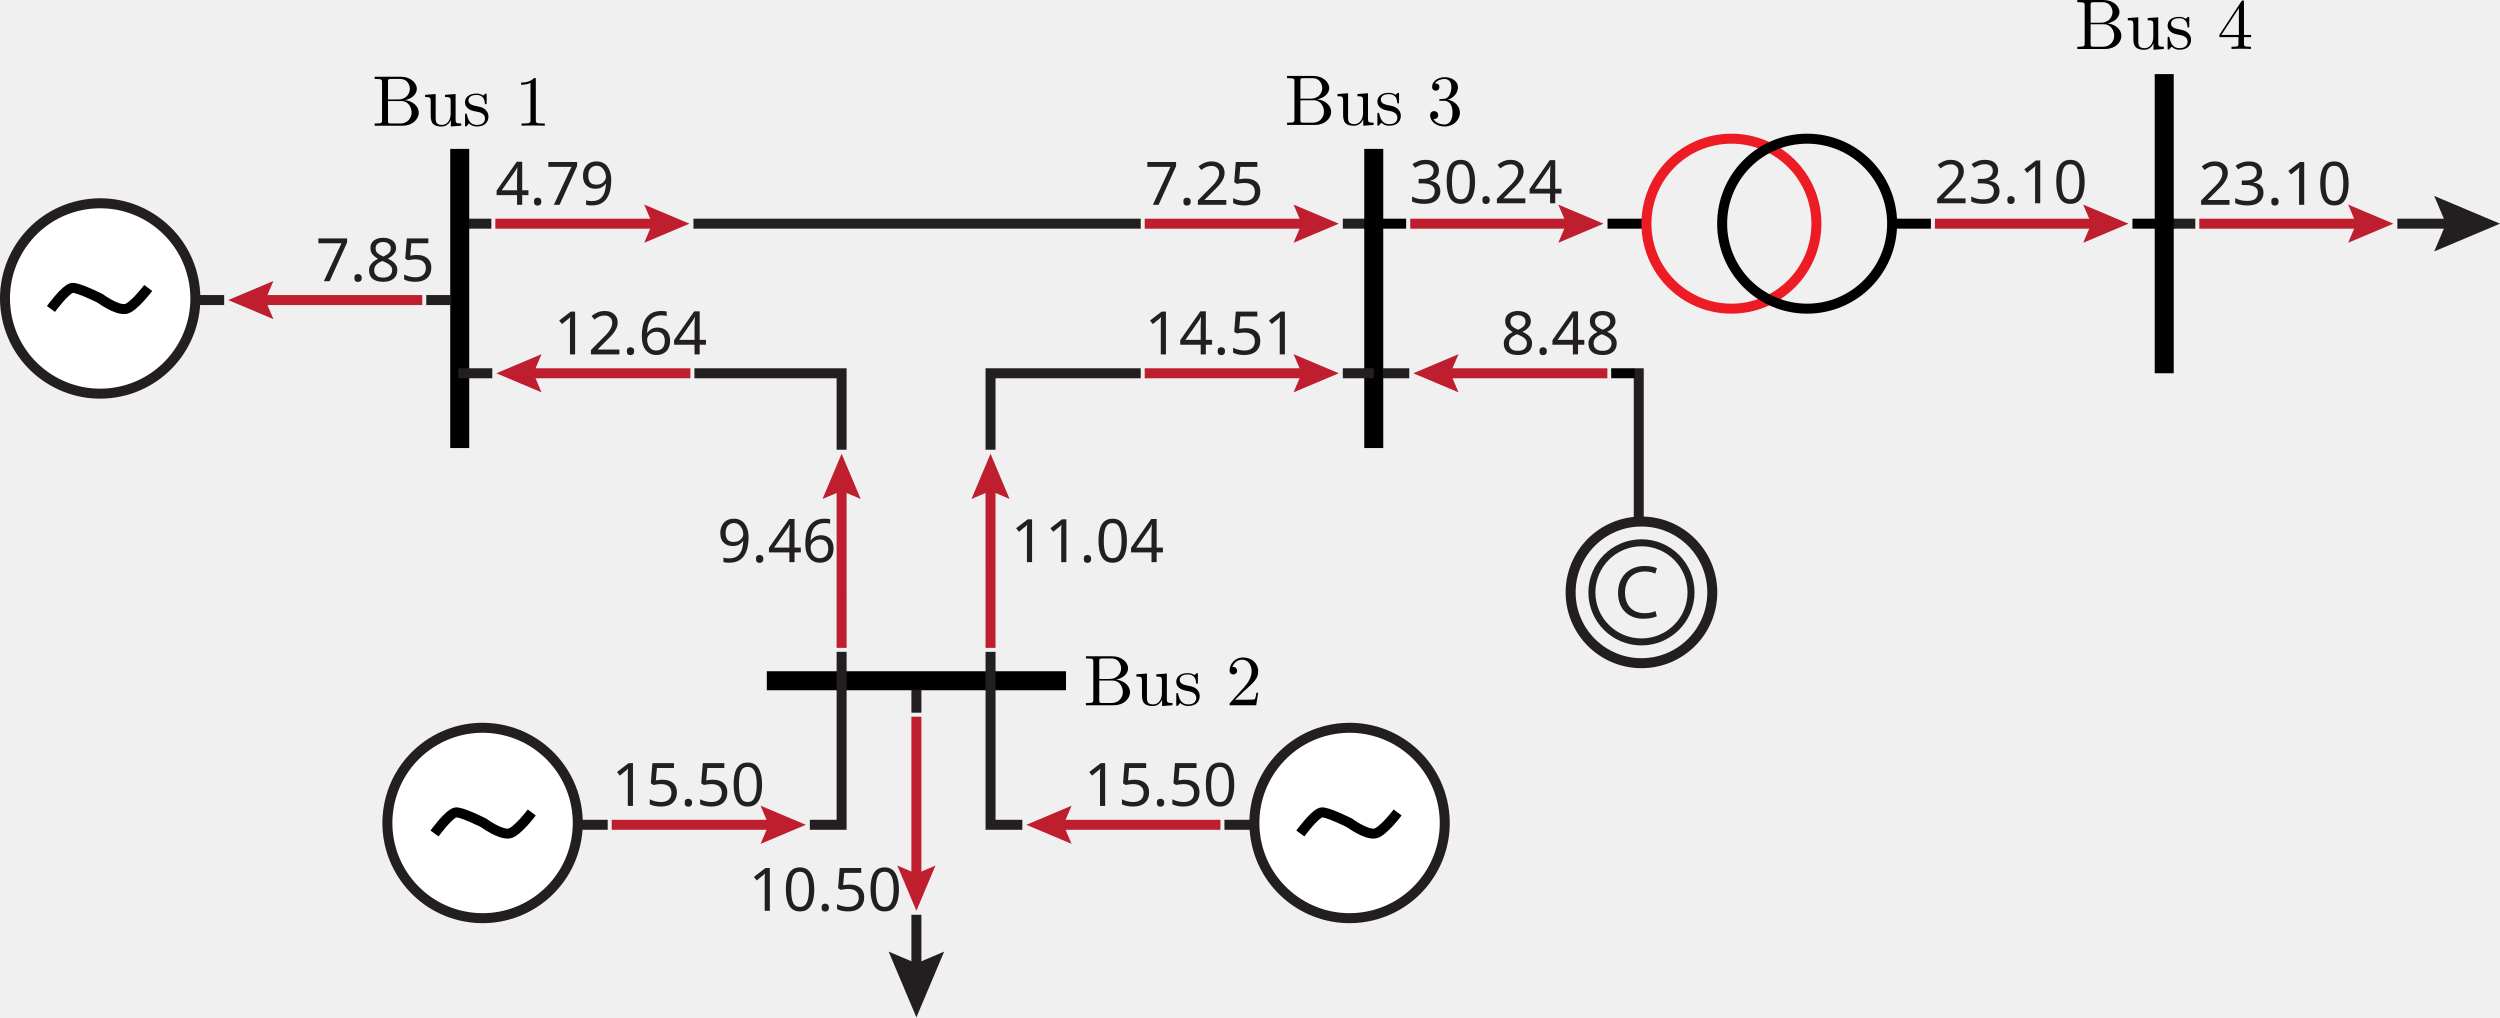
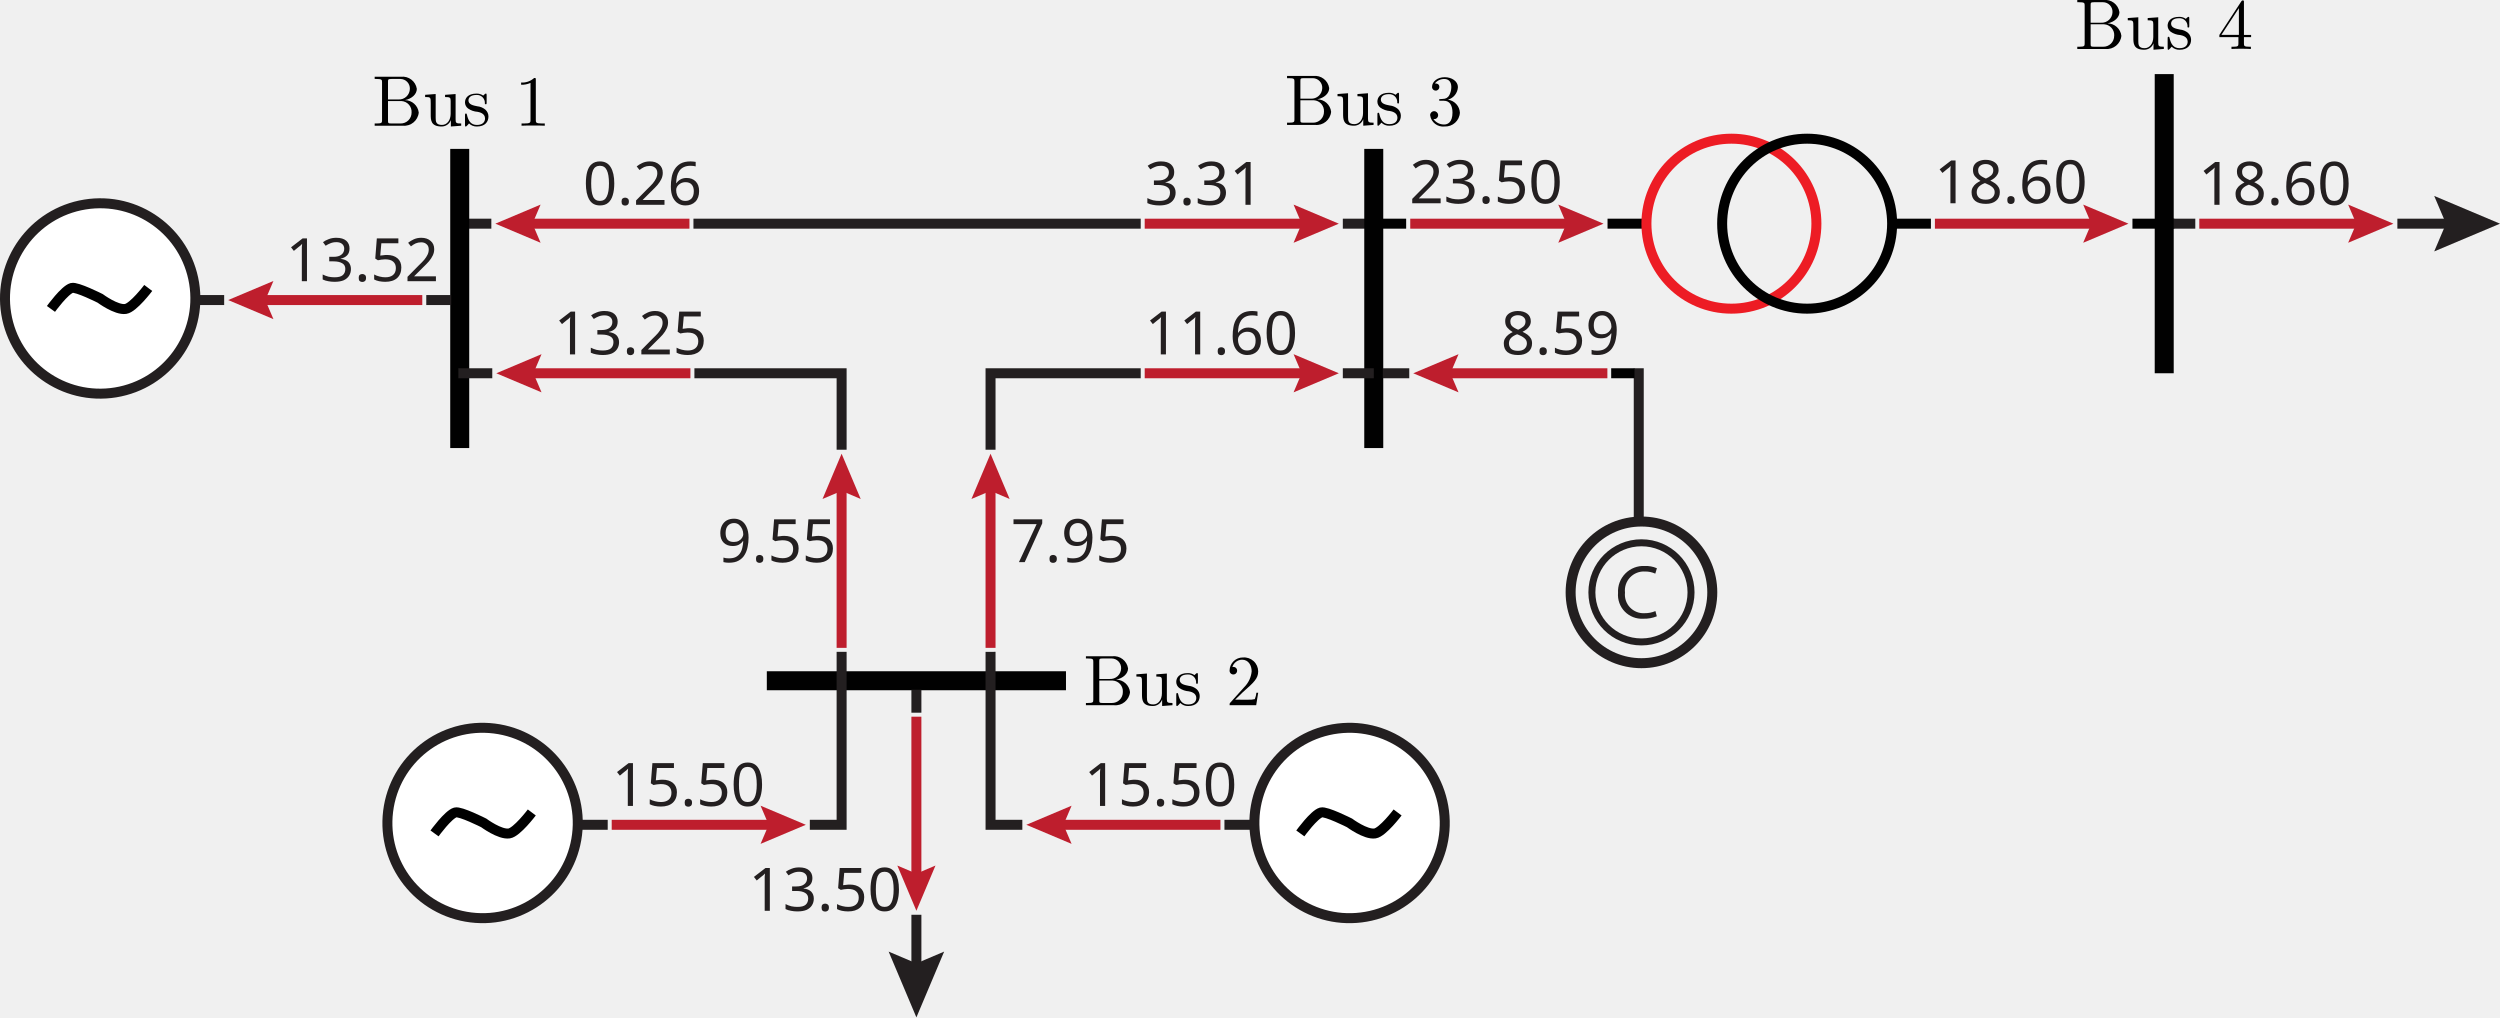
<svg xmlns="http://www.w3.org/2000/svg" id="Layer_1" data-name="Layer 1" viewBox="0 0 250.148 101.799">
  <defs>
-     <style>
-       .cls-1, .cls-2, .cls-3, .cls-4, .cls-5, .cls-6, .cls-7, .cls-8 {
-         stroke-miterlimit: 10;
-       }
- 
-       .cls-1, .cls-2, .cls-5, .cls-6, .cls-7, .cls-8 {
-         fill: none;
-       }
- 
-       .cls-1, .cls-3, .cls-7 {
-         stroke: #231f20;
-       }
- 
-       .cls-2 {
-         stroke: #000;
-       }
- 
-       .cls-3 {
-         fill: #fff;
-       }
- 
-       .cls-4 {
-         stroke: #be1e2d;
-       }
- 
-       .cls-4, .cls-9 {
-         fill: #be1e2d;
-       }
- 
-       .cls-5, .cls-8 {
-         stroke: #010101;
-       }
- 
-       .cls-6 {
-         stroke: #ed1c24;
-       }
- 
-       .cls-7 {
-         stroke-width: .7px;
-       }
- 
-       .cls-10 {
-         font-family: CMR10, 'CM R 10';
-         font-size: 6px;
-       }
- 
-       .cls-10, .cls-11 {
-         fill: #231f20;
-       }
- 
-       .cls-8 {
-         stroke-width: 1.9px;
-       }
-     </style>
+     <style>.cls-1,.cls-10,.cls-11,.cls-3,.cls-4,.cls-5{fill:none;}.cls-1,.cls-3{stroke:#010101;}.cls-1,.cls-10,.cls-11,.cls-2,.cls-3,.cls-4,.cls-5,.cls-8{stroke-miterlimit:10;}.cls-2{fill:#fff;}.cls-2,.cls-4,.cls-5{stroke:#231f20;}.cls-3{stroke-width:1.9px;}.cls-5{stroke-width:0.7px;}.cls-6,.cls-7{fill:#231f20;}.cls-7{font-size:6px;font-family:CMR10, "CM R 10";}.cls-8,.cls-9{fill:#be1e2d;}.cls-8{stroke:#be1e2d;}.cls-10{stroke:#000;}.cls-11{stroke:#ed1c24;}</style>
  </defs>
-   <line class="cls-5" x1="160.849" y1="22.381" x2="164.559" y2="22.381" />
-   <line class="cls-3" x1="134.362" y1="22.381" x2="137.461" y2="22.381" />
-   <line class="cls-3" x1="69.386" y1="22.381" x2="114.139" y2="22.381" />
-   <line class="cls-3" x1="46.517" y1="22.381" x2="49.163" y2="22.381" />
-   <line class="cls-8" x1="46" y1="14.898" x2="46" y2="44.832" />
-   <line class="cls-1" x1="49.257" y1="37.349" x2="45.863" y2="37.348" />
-   <polyline class="cls-1" points="84.211 44.999 84.211 37.349 69.482 37.349" />
-   <line class="cls-8" x1="76.727" y1="68.115" x2="106.661" y2="68.115" />
-   <line class="cls-8" x1="137.457" y1="14.898" x2="137.457" y2="44.832" />
-   <line class="cls-5" x1="138.365" y1="22.381" x2="140.699" y2="22.381" />
-   <line class="cls-5" x1="213.371" y1="22.381" x2="217.565" y2="22.381" />
-   <g>
-     <path d="m41.9,11.266c0,.674-.645,1.313-1.599,1.313h-2.812v-.222h.172c.553,0,.567-.079.567-.337v-3.781c0-.258-.014-.337-.567-.337h-.172v-.222h2.625c.933,0,1.593.588,1.593,1.212,0,.531-.495.99-1.191,1.126.796.086,1.384.624,1.384,1.248Zm-2.037-1.313c.796,0,1.148-.603,1.148-1.062,0-.38-.251-.99-.947-.99h-.89c-.337,0-.351.05-.351.287v1.765h1.04Zm1.32,1.306c0-.481-.301-1.148-1.011-1.148h-1.349v1.959c0,.237.014.287.351.287h.897c.739,0,1.112-.589,1.112-1.098Z" />
-     <path d="m44.188,12.658c-1.09,0-1.09-.653-1.09-1.212v-1.076c0-.638,0-.66-.56-.66v-.222l1.055-.08v2.382c0,.373.028.71.631.71.524,0,.868-.488.868-1.112v-1.278c0-.352-.058-.401-.56-.401v-.222l1.055-.08v2.547c0,.352.057.401.559.401v.222l-1.033.079v-.645c-.208.445-.524.645-.925.645Z" />
-     <path d="m46.835,10.857c-.194-.157-.309-.359-.309-.61,0-.401.273-.882,1.148-.882.108,0,.402,0,.675.201.028-.022.1-.087.122-.115.093-.086.108-.086.144-.086.079,0,.079.051.079.172v.725c0,.136,0,.172-.093.172-.014,0-.079,0-.086-.065-.014-.223-.05-.868-.839-.868-.617,0-.803.294-.803.546,0,.415.481.509.882.588.301.058.581.115.818.345.086.086.301.301.301.681,0,.517-.33.997-1.155.997-.151,0-.474-.007-.789-.308-.129.136-.129.15-.143.165-.136.137-.143.144-.179.144-.079,0-.079-.05-.079-.172v-.947c0-.129,0-.179.093-.179.072,0,.079.029.1.122.136.61.395,1.019.997,1.019.56,0,.811-.287.811-.652,0-.517-.588-.631-.746-.66-.516-.101-.717-.144-.947-.331Z" />
-     <path d="m53.613,12.012c0,.266.022.344.667.344h.23v.222c-.251-.021-.875-.021-1.162-.021s-.911,0-1.162.021v-.222h.229c.645,0,.667-.086.667-.344v-3.716c-.373.186-.796.186-.94.186v-.222c.23,0,.861,0,1.306-.459.165,0,.165.014.165.186v4.025Z" />
-   </g>
-   <line class="cls-1" x1="134.362" y1="37.348" x2="137.461" y2="37.348" />
-   <polyline class="cls-1" points="99.113 44.999 99.113 37.349 114.139 37.348" />
-   <line class="cls-1" x1="163.972" y1="36.848" x2="163.972" y2="51.85" />
-   <path class="cls-1" d="m171.33,59.271c0-3.915-3.174-7.087-7.087-7.087s-7.087,3.172-7.087,7.087,3.172,7.087,7.087,7.087,7.087-3.174,7.087-7.087Z" />
-   <path class="cls-7" d="m169.203,59.271c0-2.74-2.221-4.96-4.96-4.96s-4.96,2.22-4.96,4.96,2.221,4.96,4.96,4.96,4.96-2.222,4.96-4.96Z" />
-   <path class="cls-11" d="m165.781,61.667c-.243.121-.73.243-1.352.243-1.443,0-2.529-.912-2.529-2.59,0-1.603,1.087-2.689,2.674-2.689.638,0,1.041.137,1.215.228l-.16.539c-.25-.121-.607-.213-1.033-.213-1.2,0-1.997.767-1.997,2.112,0,1.253.721,2.058,1.967,2.058.403,0,.813-.083,1.079-.213l.137.524Z" />
-   <g>
-     <path d="m113.068,69.252c0,.674-.645,1.313-1.6,1.313h-2.812v-.223h.172c.553,0,.567-.079.567-.337v-3.781c0-.258-.014-.338-.567-.338h-.172v-.222h2.625c.933,0,1.593.589,1.593,1.212,0,.531-.495.99-1.191,1.127.796.086,1.384.624,1.384,1.249Zm-2.037-1.314c.796,0,1.148-.603,1.148-1.062,0-.38-.251-.99-.947-.99h-.889c-.337,0-.351.051-.351.287v1.765h1.04Zm1.32,1.306c0-.48-.301-1.148-1.011-1.148h-1.349v1.958c0,.237.014.287.351.287h.897c.739,0,1.112-.588,1.112-1.097Z" />
-     <path d="m115.356,70.644c-1.09,0-1.09-.653-1.09-1.212v-1.076c0-.639,0-.66-.56-.66v-.223l1.055-.079v2.381c0,.373.028.711.631.711.524,0,.868-.488.868-1.112v-1.277c0-.352-.058-.401-.56-.401v-.223l1.055-.079v2.547c0,.352.057.401.559.401v.223l-1.033.079v-.646c-.208.444-.524.646-.926.646Z" />
-     <path d="m118.003,68.843c-.194-.157-.309-.359-.309-.61,0-.402.273-.882,1.148-.882.108,0,.402,0,.675.2.028-.021.1-.086.122-.115.093-.086.107-.086.143-.086.079,0,.079.05.079.172v.724c0,.136,0,.172-.093.172-.014,0-.079,0-.086-.065-.014-.222-.05-.868-.84-.868-.617,0-.803.294-.803.545,0,.416.481.509.883.588.301.057.581.115.818.344.086.087.301.302.301.682,0,.516-.33.997-1.155.997-.151,0-.474-.007-.789-.309-.129.136-.129.151-.143.165-.136.136-.143.143-.179.143-.079,0-.079-.05-.079-.172v-.947c0-.129,0-.179.094-.179.072,0,.079.029.1.122.136.61.395,1.019.997,1.019.56,0,.811-.287.811-.653,0-.517-.588-.632-.746-.66-.516-.1-.717-.143-.947-.33Z" />
-     <path d="m124.875,70.012c.158,0,.631,0,.681-.058.072-.108.122-.423.158-.638h.179l-.201,1.249h-2.662c0-.172,0-.187.079-.266l1.377-1.535c.394-.445.753-1.012.753-1.585,0-.588-.308-1.169-.961-1.169-.416,0-.804.265-.968.731.021-.007.036-.007.093-.007.251,0,.38.187.38.373,0,.294-.251.38-.373.38-.021,0-.38,0-.38-.402,0-.638.531-1.299,1.342-1.299.875,0,1.521.575,1.521,1.392,0,.717-.43,1.105-1.549,2.095l-.76.739h1.291Z" />
-   </g>
-   <g>
-     <path d="m133.193,11.187c0,.675-.645,1.313-1.6,1.313h-2.812v-.223h.172c.553,0,.567-.079.567-.337v-3.781c0-.257-.014-.337-.567-.337h-.172v-.222h2.625c.933,0,1.593.588,1.593,1.212,0,.531-.495.99-1.191,1.126.796.086,1.384.624,1.384,1.248Zm-2.037-1.313c.796,0,1.148-.603,1.148-1.062,0-.38-.251-.99-.947-.99h-.889c-.337,0-.351.05-.351.287v1.765h1.04Zm1.32,1.306c0-.481-.301-1.148-1.011-1.148h-1.349v1.958c0,.237.014.287.351.287h.897c.739,0,1.112-.588,1.112-1.098Z" />
-     <path d="m135.481,12.579c-1.09,0-1.09-.653-1.09-1.212v-1.076c0-.639,0-.66-.56-.66v-.222l1.055-.079v2.381c0,.373.028.711.631.711.524,0,.868-.488.868-1.112v-1.277c0-.352-.058-.402-.56-.402v-.222l1.055-.079v2.547c0,.352.057.401.559.401v.223l-1.033.079v-.645c-.208.444-.524.645-.926.645Z" />
-     <path d="m138.128,10.778c-.194-.157-.309-.359-.309-.609,0-.402.273-.883,1.148-.883.108,0,.402,0,.675.201.028-.021.1-.086.122-.115.093-.086.108-.086.143-.086.079,0,.079.051.079.173v.724c0,.136,0,.172-.093.172-.014,0-.079,0-.086-.065-.014-.223-.05-.868-.84-.868-.617,0-.803.294-.803.546,0,.416.481.509.882.588.301.058.581.115.818.345.086.086.301.301.301.682,0,.516-.33.997-1.155.997-.151,0-.473-.007-.789-.309-.129.136-.129.151-.143.165-.136.136-.143.144-.179.144-.079,0-.079-.051-.079-.172v-.947c0-.129,0-.179.094-.179.072,0,.079.029.1.122.136.61.395,1.02.997,1.02.56,0,.811-.288.811-.653,0-.517-.589-.631-.746-.66-.516-.1-.717-.143-.947-.331Z" />
-     <path d="m146.076,11.274c0,.732-.653,1.384-1.528,1.384-.782,0-1.449-.474-1.449-1.126,0-.316.23-.416.402-.416.208,0,.402.144.402.402,0,.273-.223.43-.474.394.251.423.789.545,1.098.545.316,0,.811-.208.811-1.183,0-.703-.265-1.191-.854-1.191h-.315c-.122,0-.172,0-.172-.079,0-.072.05-.079.108-.086.05,0,.223-.014.28-.021.179-.007.423-.029.638-.373.187-.316.201-.732.201-.818,0-.646-.394-.803-.689-.803-.258,0-.732.093-.954.444.108,0,.445,0,.445.359,0,.208-.143.366-.366.366-.208,0-.366-.136-.366-.373,0-.546.545-.976,1.27-.976.689,0,1.32.402,1.32.99,0,.567-.416,1.069-1.004,1.263.746.15,1.198.71,1.198,1.299Z" />
-   </g>
-   <text class="cls-10" transform="translate(49.563 20.494)">
-     <tspan x="0" y="0">4.79</tspan>
-   </text>
-   <g>
-     <line class="cls-4" x1="49.563" y1="22.382" x2="65.793" y2="22.382" />
-     <polygon class="cls-9" points="64.457 24.292 65.27 22.382 64.457 20.471 68.986 22.381 64.457 24.292" />
-   </g>
-   <g>
-     <line class="cls-4" x1="114.538" y1="22.382" x2="130.768" y2="22.382" />
-     <polygon class="cls-9" points="129.432 24.292 130.245 22.382 129.432 20.471 133.961 22.382 129.432 24.292" />
-   </g>
-   <text class="cls-10" transform="translate(114.538 20.494)">
-     <tspan x="0" y="0">7.25</tspan>
-   </text>
-   <text class="cls-10" transform="translate(55.42 35.461)">
-     <tspan x="0" y="0">12.64</tspan>
-   </text>
-   <g>
-     <line class="cls-4" x1="69.082" y1="37.349" x2="52.85" y2="37.349" />
-     <polygon class="cls-9" points="54.186 39.258 53.373 37.349 54.186 35.438 49.657 37.349 54.186 39.258" />
-   </g>
-   <g>
-     <line class="cls-4" x1="84.211" y1="64.822" x2="84.21" y2="48.592" />
-     <polygon class="cls-9" points="82.301 49.928 84.21 49.115 86.122 49.928 84.21 45.399 82.301 49.928" />
-   </g>
-   <text class="cls-10" transform="translate(71.776 56.244)">
-     <tspan x="0" y="0">9.46</tspan>
-   </text>
-   <g>
-     <line class="cls-4" x1="99.113" y1="64.822" x2="99.112" y2="48.592" />
-     <polygon class="cls-9" points="97.203 49.928 99.112 49.115 101.023 49.928 99.112 45.399 97.203 49.928" />
-   </g>
-   <text class="cls-10" transform="translate(101.144 56.244)">
-     <tspan x="0" y="0">11.04</tspan>
-   </text>
-   <g>
-     <line class="cls-4" x1="114.538" y1="37.349" x2="130.768" y2="37.349" />
-     <polygon class="cls-9" points="129.432 39.258 130.246 37.349 129.432 35.438 133.961 37.349 129.432 39.258" />
-   </g>
-   <text class="cls-10" transform="translate(114.538 35.461)">
-     <tspan x="0" y="0">14.51</tspan>
-   </text>
-   <text class="cls-10" transform="translate(141.025 20.336)">
-     <tspan x="0" y="0">30.24</tspan>
-   </text>
-   <g>
-     <line class="cls-4" x1="141.108" y1="22.382" x2="157.255" y2="22.382" />
-     <polygon class="cls-9" points="155.919 24.292 156.732 22.382 155.919 20.471 160.448 22.381 155.919 24.292" />
-   </g>
-   <text class="cls-10" transform="translate(193.547 20.336)">
-     <tspan x="0" y="0">23.10</tspan>
-   </text>
-   <g>
-     <line class="cls-4" x1="193.605" y1="22.382" x2="209.776" y2="22.382" />
-     <polygon class="cls-9" points="208.44 24.292 209.254 22.382 208.44 20.471 212.97 22.381 208.44 24.292" />
-   </g>
-   <line class="cls-5" x1="189.693" y1="22.381" x2="193.205" y2="22.381" />
-   <circle class="cls-3" cx="10.024" cy="29.865" r="9.524" transform="translate(-4.668 1.998) rotate(-9.245)" />
-   <path class="cls-2" d="m14.833,28.813s-1.502,1.987-2.266,2.103c-.93.142-2.546-1.058-2.546-1.058,0,0-2.345-1.184-2.837-1.045-.712.202-2.084,2.103-2.084,2.103" />
-   <line class="cls-3" x1="42.653" y1="30.023" x2="45.146" y2="30.023" />
-   <line class="cls-3" x1="19.784" y1="30.023" x2="22.43" y2="30.023" />
-   <text class="cls-10" transform="translate(31.591 28.136)">
-     <tspan x="0" y="0">7.85</tspan>
-   </text>
-   <g>
-     <line class="cls-4" x1="42.253" y1="30.024" x2="26.023" y2="30.024" />
-     <polygon class="cls-9" points="27.359 31.933 26.546 30.024 27.359 28.113 22.83 30.023 27.359 31.933" />
-   </g>
-   <g>
-     <circle class="cls-3" cx="48.287" cy="82.346" r="9.524" transform="translate(-39.353 120.186) rotate(-82.966)" />
-     <path class="cls-2" d="m53.212,81.295s-1.502,1.987-2.266,2.103c-.93.142-2.546-1.058-2.546-1.058,0,0-2.345-1.184-2.837-1.045-.712.201-2.084,2.103-2.084,2.103" />
-     <polyline class="cls-1" points="81.03 82.528 84.211 82.528 84.211 67.561 84.211 65.222" />
-     <line class="cls-3" x1="58.162" y1="82.528" x2="60.807" y2="82.528" />
-     <text class="cls-10" transform="translate(61.208 80.641)">
-       <tspan x="0" y="0">15.50</tspan>
-     </text>
-     <g>
-       <line class="cls-4" x1="61.207" y1="82.529" x2="77.437" y2="82.529" />
-       <polygon class="cls-9" points="76.101 84.438 76.915 82.529 76.101 80.618 80.63 82.528 76.101 84.438" />
-     </g>
-   </g>
-   <text class="cls-10" transform="translate(108.455 80.641)">
-     <tspan x="0" y="0">15.50</tspan>
-   </text>
-   <line class="cls-3" x1="217.367" y1="22.381" x2="219.66" y2="22.381" />
-   <text class="cls-10" transform="translate(219.959 20.494)">
-     <tspan x="0" y="0">23.10</tspan>
-   </text>
-   <g>
-     <line class="cls-4" x1="220.059" y1="22.382" x2="236.289" y2="22.382" />
-     <polygon class="cls-9" points="234.953 24.291 235.766 22.382 234.953 20.471 239.482 22.381 234.953 24.291" />
-   </g>
-   <line class="cls-3" x1="138.365" y1="37.349" x2="141.01" y2="37.349" />
-   <text class="cls-10" transform="translate(150.171 35.462)">
-     <tspan x="0" y="0">8.48</tspan>
-   </text>
-   <g>
-     <line class="cls-4" x1="160.833" y1="37.35" x2="144.604" y2="37.35" />
-     <polygon class="cls-9" points="145.94 39.259 145.126 37.35 145.94 35.439 141.41 37.349 145.94 39.259" />
-   </g>
-   <line class="cls-5" x1="161.214" y1="37.348" x2="163.548" y2="37.348" />
-   <g>
-     <line class="cls-1" x1="245.67" y1="22.381" x2="239.88" y2="22.381" />
-     <polygon class="cls-11" points="243.564 19.604 244.744 22.381 243.564 25.158 250.148 22.381 243.564 19.604" />
-   </g>
-   <line class="cls-8" x1="216.55" y1="7.414" x2="216.55" y2="37.348" />
-   <g>
-     <circle class="cls-6" cx="173.244" cy="22.381" r="8.504" />
-     <circle class="cls-5" cx="180.821" cy="22.381" r="8.504" />
-   </g>
-   <g>
-     <path d="m212.264,3.587c0,.674-.645,1.313-1.599,1.313h-2.812v-.223h.172c.553,0,.567-.079.567-.337V.56c0-.258-.014-.337-.567-.337h-.172v-.222h2.625c.933,0,1.593.588,1.593,1.212,0,.531-.495.99-1.19,1.127.796.086,1.384.624,1.384,1.249Zm-2.038-1.314c.797,0,1.148-.603,1.148-1.062,0-.38-.251-.99-.947-.99h-.889c-.337,0-.351.051-.351.287v1.765h1.04Zm1.32,1.306c0-.48-.302-1.148-1.012-1.148h-1.349v1.958c0,.237.014.287.351.287h.896c.739,0,1.112-.588,1.112-1.097Z" />
-     <path d="m214.552,4.979c-1.09,0-1.09-.653-1.09-1.212v-1.076c0-.639,0-.66-.56-.66v-.223l1.055-.079v2.382c0,.373.028.711.631.711.524,0,.868-.488.868-1.112v-1.277c0-.352-.058-.401-.56-.401v-.223l1.055-.079v2.547c0,.352.058.401.56.401v.223l-1.033.079v-.646c-.208.444-.524.646-.926.646Z" />
-     <path d="m217.199,3.178c-.194-.158-.309-.359-.309-.61,0-.402.273-.882,1.147-.882.108,0,.402,0,.675.2.028-.021.1-.086.122-.115.093-.086.108-.086.143-.086.079,0,.079.05.079.172v.724c0,.136,0,.172-.093.172-.015,0-.079,0-.086-.065-.014-.222-.05-.868-.84-.868-.617,0-.803.294-.803.545,0,.416.48.509.882.588.301.057.581.115.818.344.086.086.301.302.301.682,0,.516-.33.997-1.154.997-.151,0-.474-.007-.79-.309-.129.136-.129.151-.143.165-.136.136-.143.144-.179.144-.079,0-.079-.05-.079-.172v-.947c0-.129,0-.179.093-.179.072,0,.079.029.1.122.136.61.395,1.019.998,1.019.56,0,.811-.288.811-.653,0-.517-.588-.631-.747-.66-.516-.1-.717-.143-.946-.33Z" />
-     <path d="m222.069,3.716v-.222l2.203-3.364c.057-.087.079-.087.143-.087.115,0,.115.043.115.187v3.264h.717v.222h-.717v.624c0,.258.015.337.546.337h.15v.223c-.295-.022-.674-.022-.976-.022s-.674,0-.968.022v-.223h.15c.531,0,.545-.079.545-.337v-.624h-1.908Zm1.952-2.898l-1.751,2.676h1.751V.818Z" />
-   </g>
-   <line class="cls-3" x1="91.694" y1="69.019" x2="91.694" y2="71.312" />
-   <g>
-     <line class="cls-4" x1="91.693" y1="71.711" x2="91.693" y2="87.941" />
-     <polygon class="cls-9" points="89.784 86.605 91.693 87.418 93.604 86.605 91.694 91.134 89.784 86.605" />
-   </g>
-   <g>
-     <line class="cls-1" x1="91.694" y1="97.322" x2="91.694" y2="91.531" />
-     <polygon class="cls-11" points="94.471 95.216 91.694 96.395 88.916 95.216 91.694 101.799 94.471 95.216" />
-   </g>
-   <circle class="cls-3" cx="135.037" cy="82.346" r="9.524" transform="translate(-9.068 17.157) rotate(-7.034)" />
-   <path class="cls-2" d="m139.846,81.295s-1.502,1.987-2.266,2.103c-.93.142-2.546-1.058-2.546-1.058,0,0-2.345-1.184-2.837-1.045-.712.201-2.084,2.103-2.084,2.103" />
-   <polyline class="cls-1" points="102.294 82.528 99.114 82.528 99.114 67.561 99.113 65.222" />
-   <line class="cls-3" x1="125.163" y1="82.528" x2="122.517" y2="82.528" />
-   <g>
-     <line class="cls-4" x1="122.117" y1="82.529" x2="105.887" y2="82.529" />
-     <polygon class="cls-9" points="107.223 84.438 106.41 82.529 107.223 80.618 102.694 82.528 107.223 84.438" />
-   </g>
-   <text class="cls-10" transform="translate(74.905 91.134)">
-     <tspan x="0" y="0">10.50</tspan>
-   </text>
+   <line class="cls-1" x1="160.849" y1="22.381" x2="164.559" y2="22.381" />
+   <line class="cls-2" x1="134.362" y1="22.381" x2="137.461" y2="22.381" />
+   <line class="cls-2" x1="69.386" y1="22.381" x2="114.139" y2="22.381" />
+   <path class="cls-2" d="M78.785,23.55" transform="translate(-0.657 -1.169)" />
+   <path class="cls-2" d="M67.228,23.55" transform="translate(-0.657 -1.169)" />
+   <line class="cls-2" x1="46.517" y1="22.381" x2="49.163" y2="22.381" />
+   <line class="cls-3" x1="46" y1="14.898" x2="46" y2="44.832" />
+   <line class="cls-4" x1="49.257" y1="37.349" x2="45.863" y2="37.348" />
+   <polyline class="cls-4" points="84.211 44.999 84.211 37.349 69.482 37.349" />
+   <line class="cls-3" x1="76.727" y1="68.115" x2="106.661" y2="68.115" />
+   <line class="cls-3" x1="137.457" y1="14.898" x2="137.457" y2="44.832" />
+   <line class="cls-1" x1="138.365" y1="22.381" x2="140.699" y2="22.381" />
+   <line class="cls-1" x1="213.371" y1="22.381" x2="217.565" y2="22.381" />
+   <path d="M42.557,12.435a1.467,1.467,0,0,1-1.6,1.313H38.146v-.223h.172c.552,0,.566-.078.566-.337V9.407c0-.258-.014-.337-.566-.337h-.172V8.848h2.625a1.44,1.44,0,0,1,1.593,1.212c0,.531-.495.99-1.191,1.127A1.408,1.408,0,0,1,42.557,12.435ZM40.52,11.122a1.082,1.082,0,0,0,1.148-1.062.953.953,0,0,0-.947-.99h-.89c-.337,0-.351.05-.351.287v1.765Zm1.32,1.306a1.075,1.075,0,0,0-1.011-1.148H39.48v1.959c0,.237.014.286.351.286h.9A1.084,1.084,0,0,0,41.84,12.428Z" transform="translate(-0.657 -1.169)" />
+   <path d="M44.845,13.826c-1.09,0-1.09-.652-1.09-1.212V11.538c0-.638,0-.66-.56-.66v-.222l1.055-.079v2.382c0,.372.028.71.631.71.524,0,.868-.488.868-1.112V11.28c0-.352-.057-.4-.559-.4v-.222l1.054-.079v2.547c0,.352.058.4.56.4v.223l-1.033.078v-.645A.978.978,0,0,1,44.845,13.826Z" transform="translate(-0.657 -1.169)" />
+   <path d="M47.492,12.026a.765.765,0,0,1-.309-.61c0-.4.273-.882,1.148-.882a1.106,1.106,0,0,1,.675.2,1.106,1.106,0,0,0,.122-.115c.093-.086.107-.086.143-.086.079,0,.079.05.079.172v.725c0,.136,0,.172-.093.172a.076.076,0,0,1-.086-.065.793.793,0,0,0-.84-.868c-.617,0-.8.294-.8.546,0,.415.48.509.882.588a1.456,1.456,0,0,1,.818.344.925.925,0,0,1,.3.681c0,.517-.33,1-1.155,1a1.073,1.073,0,0,1-.789-.308,1.67,1.67,0,0,0-.143.165c-.137.136-.144.143-.18.143-.079,0-.079-.05-.079-.171v-.947c0-.13,0-.18.094-.18.072,0,.079.029.1.122.136.61.395,1.019,1,1.019.56,0,.811-.287.811-.653,0-.516-.588-.631-.746-.66A1.871,1.871,0,0,1,47.492,12.026Z" transform="translate(-0.657 -1.169)" />
+   <path d="M54.27,13.181c0,.266.022.344.668.344h.229v.223c-.251-.021-.875-.021-1.162-.021s-.911,0-1.162.021v-.223h.23c.645,0,.667-.085.667-.344V9.465a2.156,2.156,0,0,1-.94.186V9.429a1.774,1.774,0,0,0,1.306-.459c.164,0,.164.014.164.186Z" transform="translate(-0.657 -1.169)" />
+   <line class="cls-4" x1="134.362" y1="37.348" x2="137.461" y2="37.348" />
+   <polyline class="cls-4" points="99.113 44.999 99.113 37.349 114.139 37.348" />
+   <line class="cls-4" x1="163.972" y1="36.848" x2="163.972" y2="51.85" />
+   <path class="cls-4" d="M171.987,60.44a7.087,7.087,0,1,0-7.087,7.087A7.088,7.088,0,0,0,171.987,60.44Z" transform="translate(-0.657 -1.169)" />
+   <path class="cls-5" d="M169.86,60.44a4.96,4.96,0,1,0-4.96,4.96A4.959,4.959,0,0,0,169.86,60.44Z" transform="translate(-0.657 -1.169)" />
+   <path class="cls-6" d="M166.438,62.835a3.3,3.3,0,0,1-1.353.243,2.393,2.393,0,0,1-2.529-2.59A2.548,2.548,0,0,1,165.23,57.8a2.742,2.742,0,0,1,1.215.228l-.16.539a2.41,2.41,0,0,0-1.033-.213,1.9,1.9,0,0,0-2,2.112,1.861,1.861,0,0,0,1.967,2.058,2.649,2.649,0,0,0,1.079-.212Z" transform="translate(-0.657 -1.169)" />
+   <path d="M113.725,70.421a1.466,1.466,0,0,1-1.6,1.312h-2.812V71.51h.172c.552,0,.566-.078.566-.336V67.393c0-.258-.014-.338-.566-.338h-.172v-.222h2.625a1.441,1.441,0,0,1,1.593,1.212c0,.531-.495.99-1.191,1.127A1.408,1.408,0,0,1,113.725,70.421Zm-2.037-1.314a1.082,1.082,0,0,0,1.148-1.062.954.954,0,0,0-.947-.99H111c-.337,0-.351.051-.351.287v1.765Zm1.32,1.306A1.075,1.075,0,0,0,112,69.265h-1.349v1.959c0,.237.014.286.351.286h.9A1.083,1.083,0,0,0,113.008,70.413Z" transform="translate(-0.657 -1.169)" />
+   <path d="M116.013,71.812c-1.09,0-1.09-.652-1.09-1.212V69.524c0-.639,0-.66-.56-.66v-.223l1.055-.079v2.382c0,.373.028.711.631.711.524,0,.868-.488.868-1.113V69.265c0-.351-.057-.4-.559-.4v-.223l1.054-.079v2.547c0,.352.058.4.56.4v.223l-1.033.079v-.645A.98.98,0,0,1,116.013,71.812Z" transform="translate(-0.657 -1.169)" />
+   <path d="M118.66,70.011a.762.762,0,0,1-.309-.609c0-.4.273-.883,1.148-.883a1.106,1.106,0,0,1,.675.2.945.945,0,0,0,.122-.115c.093-.086.107-.086.143-.086.079,0,.079.05.079.173v.724c0,.136,0,.172-.093.172-.015,0-.079,0-.086-.064a.792.792,0,0,0-.84-.868c-.617,0-.8.294-.8.545,0,.416.48.509.882.588a1.463,1.463,0,0,1,.818.344.93.93,0,0,1,.3.682c0,.516-.329,1-1.155,1a1.073,1.073,0,0,1-.789-.308,1.521,1.521,0,0,0-.143.165c-.137.136-.144.143-.18.143-.079,0-.079-.05-.079-.172v-.947c0-.129,0-.179.094-.179.072,0,.079.028.1.122.136.609.395,1.019,1,1.019.56,0,.811-.288.811-.654,0-.516-.588-.631-.746-.66A1.871,1.871,0,0,1,118.66,70.011Z" transform="translate(-0.657 -1.169)" />
+   <path d="M125.532,71.181a2.309,2.309,0,0,0,.681-.058,2.357,2.357,0,0,0,.158-.638h.179l-.2,1.248h-2.662c0-.172,0-.187.079-.265l1.378-1.535a2.574,2.574,0,0,0,.753-1.586c0-.588-.309-1.169-.962-1.169a1.034,1.034,0,0,0-.968.731.277.277,0,0,1,.093-.007.363.363,0,0,1,.38.373.377.377,0,1,1-.753-.021,1.326,1.326,0,0,1,1.342-1.3,1.409,1.409,0,0,1,1.52,1.392c0,.717-.43,1.105-1.549,2.095l-.76.739Z" transform="translate(-0.657 -1.169)" />
+   <path d="M133.85,12.356a1.466,1.466,0,0,1-1.6,1.313h-2.812v-.223h.172c.553,0,.567-.079.567-.337V9.328c0-.257-.014-.337-.567-.337h-.172V8.769h2.626a1.44,1.44,0,0,1,1.592,1.212c0,.531-.5.99-1.19,1.126A1.409,1.409,0,0,1,133.85,12.356Zm-2.037-1.313a1.083,1.083,0,0,0,1.148-1.062.954.954,0,0,0-.948-.99h-.889c-.337,0-.352.05-.352.287v1.765Zm1.32,1.305a1.075,1.075,0,0,0-1.012-1.147h-1.349v1.958c0,.237.015.287.352.287h.9A1.084,1.084,0,0,0,133.133,12.348Z" transform="translate(-0.657 -1.169)" />
+   <path d="M136.138,13.748c-1.091,0-1.091-.653-1.091-1.212V11.459c0-.638,0-.66-.559-.66v-.222l1.054-.079v2.381c0,.374.029.711.631.711.524,0,.869-.488.869-1.112V11.2c0-.352-.058-.4-.56-.4v-.222l1.055-.079v2.547c0,.351.057.4.559.4v.223l-1.033.079V13.1A.979.979,0,0,1,136.138,13.748Z" transform="translate(-0.657 -1.169)" />
+   <path d="M138.785,11.946a.762.762,0,0,1-.309-.609c0-.4.273-.883,1.148-.883a1.1,1.1,0,0,1,.674.2.824.824,0,0,0,.122-.114c.094-.087.108-.087.144-.087.079,0,.079.051.079.173v.724c0,.137,0,.173-.094.173a.077.077,0,0,1-.086-.065.791.791,0,0,0-.839-.868c-.617,0-.8.294-.8.545,0,.417.481.509.883.588a1.467,1.467,0,0,1,.818.345.923.923,0,0,1,.3.682c0,.516-.33,1-1.155,1a1.069,1.069,0,0,1-.789-.309,1.9,1.9,0,0,0-.144.165c-.136.137-.143.144-.179.144-.079,0-.079-.051-.079-.173v-.947c0-.129,0-.179.093-.179.072,0,.079.029.1.122.136.61.394,1.019,1,1.019.56,0,.811-.287.811-.653,0-.517-.589-.631-.747-.66A1.866,1.866,0,0,1,138.785,11.946Z" transform="translate(-0.657 -1.169)" />
+   <path d="M146.733,12.442a1.463,1.463,0,0,1-1.529,1.384,1.309,1.309,0,0,1-1.449-1.126.4.4,0,1,1,.8-.014.393.393,0,0,1-.474.394,1.3,1.3,0,0,0,1.1.545c.316,0,.811-.208.811-1.183,0-.7-.266-1.191-.854-1.191h-.316c-.122,0-.172,0-.172-.079s.05-.079.108-.086.222-.014.28-.021a.694.694,0,0,0,.638-.374,1.784,1.784,0,0,0,.2-.818c0-.645-.395-.8-.689-.8a1.16,1.16,0,0,0-.954.444c.107,0,.445,0,.445.358a.366.366,0,1,1-.732-.007c0-.545.545-.975,1.27-.975.689,0,1.32.4,1.32.99a1.382,1.382,0,0,1-1,1.262A1.384,1.384,0,0,1,146.733,12.442Z" transform="translate(-0.657 -1.169)" />
+   <text class="cls-7" transform="translate(58.324 20.494)">0.26</text>
+   <line class="cls-8" x1="68.986" y1="22.382" x2="52.756" y2="22.382" />
+   <polygon class="cls-9" points="54.092 24.292 53.279 22.382 54.092 20.471 49.563 22.381 54.092 24.292" />
+   <line class="cls-8" x1="114.538" y1="22.382" x2="130.768" y2="22.382" />
+   <polygon class="cls-9" points="129.432 24.292 130.245 22.382 129.432 20.471 133.961 22.382 129.432 24.292" />
+   <text class="cls-7" transform="translate(114.538 20.494)">3.31</text>
+   <text class="cls-7" transform="translate(55.42 35.461)">13.25</text>
+   <line class="cls-8" x1="69.082" y1="37.349" x2="52.85" y2="37.349" />
+   <polygon class="cls-9" points="54.186 39.258 53.373 37.349 54.186 35.438 49.657 37.349 54.186 39.258" />
+   <line class="cls-8" x1="84.211" y1="64.822" x2="84.21" y2="48.592" />
+   <polygon class="cls-9" points="82.301 49.928 84.21 49.115 86.122 49.928 84.21 45.399 82.301 49.928" />
+   <text class="cls-7" transform="translate(71.776 56.244)">9.55</text>
+   <line class="cls-8" x1="99.113" y1="64.822" x2="99.112" y2="48.592" />
+   <polygon class="cls-9" points="97.203 49.928 99.112 49.115 101.023 49.928 99.112 45.399 97.203 49.928" />
+   <text class="cls-7" transform="translate(101.144 56.244)">7.95</text>
+   <line class="cls-8" x1="114.538" y1="37.349" x2="130.768" y2="37.349" />
+   <polygon class="cls-9" points="129.432 39.258 130.246 37.349 129.432 35.438 133.961 37.349 129.432 39.258" />
+   <text class="cls-7" transform="translate(114.538 35.461)">11.60</text>
+   <text class="cls-7" transform="translate(141.025 20.336)">23.50</text>
+   <line class="cls-8" x1="141.108" y1="22.382" x2="157.255" y2="22.382" />
+   <polygon class="cls-9" points="155.919 24.292 156.732 22.382 155.919 20.471 160.448 22.381 155.919 24.292" />
+   <text class="cls-7" transform="translate(193.547 20.336)">18.60</text>
+   <line class="cls-8" x1="193.605" y1="22.382" x2="209.776" y2="22.382" />
+   <polygon class="cls-9" points="208.44 24.292 209.254 22.382 208.44 20.471 212.97 22.381 208.44 24.292" />
+   <line class="cls-1" x1="189.693" y1="22.381" x2="193.205" y2="22.381" />
+   <circle class="cls-2" cx="10.681" cy="31.033" r="9.524" transform="translate(-5.504 0.951) rotate(-9.245)" />
+   <path class="cls-10" d="M15.49,29.982s-1.5,1.987-2.266,2.1c-.931.142-2.546-1.058-2.546-1.058s-2.346-1.184-2.837-1.045c-.713.2-2.085,2.1-2.085,2.1" transform="translate(-0.657 -1.169)" />
+   <line class="cls-2" x1="42.653" y1="30.023" x2="45.146" y2="30.023" />
+   <line class="cls-2" x1="19.784" y1="30.023" x2="22.43" y2="30.023" />
+   <text class="cls-7" transform="translate(28.591 28.136)">13.52</text>
+   <line class="cls-8" x1="42.253" y1="30.024" x2="26.023" y2="30.024" />
+   <polygon class="cls-9" points="27.359 31.933 26.546 30.024 27.359 28.113 22.83 30.023 27.359 31.933" />
+   <circle class="cls-2" cx="48.944" cy="83.515" r="9.524" transform="translate(-40.593 120.695) rotate(-82.966)" />
+   <path class="cls-10" d="M53.869,82.463s-1.5,1.987-2.266,2.1c-.93.143-2.546-1.057-2.546-1.057s-2.345-1.185-2.837-1.046c-.712.2-2.084,2.1-2.084,2.1" transform="translate(-0.657 -1.169)" />
+   <polyline class="cls-4" points="81.03 82.528 84.211 82.528 84.211 67.561 84.211 65.222" />
+   <line class="cls-2" x1="58.162" y1="82.528" x2="60.807" y2="82.528" />
+   <text class="cls-7" transform="translate(61.208 80.641)">15.50</text>
+   <line class="cls-8" x1="61.207" y1="82.529" x2="77.437" y2="82.529" />
+   <polygon class="cls-9" points="76.101 84.438 76.915 82.529 76.101 80.618 80.63 82.528 76.101 84.438" />
+   <text class="cls-7" transform="translate(108.455 80.641)">15.50</text>
+   <line class="cls-2" x1="217.367" y1="22.381" x2="219.66" y2="22.381" />
+   <text class="cls-7" transform="translate(219.959 20.494)">18.60</text>
+   <line class="cls-8" x1="220.059" y1="22.382" x2="236.289" y2="22.382" />
+   <polygon class="cls-9" points="234.953 24.291 235.766 22.382 234.953 20.471 239.482 22.381 234.953 24.291" />
+   <line class="cls-2" x1="138.365" y1="37.349" x2="141.01" y2="37.349" />
+   <text class="cls-7" transform="translate(150.171 35.462)">8.59</text>
+   <line class="cls-8" x1="160.833" y1="37.35" x2="144.604" y2="37.35" />
+   <polygon class="cls-9" points="145.94 39.259 145.126 37.35 145.94 35.439 141.41 37.349 145.94 39.259" />
+   <line class="cls-1" x1="161.214" y1="37.348" x2="163.548" y2="37.348" />
+   <line class="cls-4" x1="245.67" y1="22.381" x2="239.88" y2="22.381" />
+   <polygon class="cls-6" points="243.564 19.604 244.744 22.381 243.564 25.158 250.148 22.381 243.564 19.604" />
+   <line class="cls-3" x1="216.55" y1="7.414" x2="216.55" y2="37.348" />
+   <circle class="cls-11" cx="173.244" cy="22.381" r="8.504" />
+   <circle class="cls-1" cx="180.821" cy="22.381" r="8.504" />
+   <path d="M212.921,4.756a1.467,1.467,0,0,1-1.6,1.313h-2.813V5.846h.173c.552,0,.566-.079.566-.337V1.728c0-.258-.014-.337-.566-.337h-.173V1.169h2.626a1.439,1.439,0,0,1,1.592,1.212c0,.531-.5.99-1.19,1.126A1.41,1.41,0,0,1,212.921,4.756Zm-2.037-1.314a1.082,1.082,0,0,0,1.148-1.061.953.953,0,0,0-.947-.99h-.89c-.337,0-.351.05-.351.287V3.442Zm1.32,1.306A1.074,1.074,0,0,0,211.193,3.6h-1.349V5.559c0,.237.014.287.351.287h.9A1.084,1.084,0,0,0,212.2,4.748Z" transform="translate(-0.657 -1.169)" />
+   <path d="M215.209,6.147c-1.09,0-1.09-.652-1.09-1.212V3.859c0-.639,0-.66-.56-.66V2.976l1.055-.078V5.279c0,.373.028.711.631.711.523,0,.868-.488.868-1.112V3.6c0-.352-.058-.4-.56-.4V2.976l1.055-.078V5.444c0,.352.058.4.56.4v.223l-1.033.078V5.5A.98.98,0,0,1,215.209,6.147Z" transform="translate(-0.657 -1.169)" />
+   <path d="M217.856,4.347a.765.765,0,0,1-.309-.61c0-.4.273-.882,1.148-.882a1.112,1.112,0,0,1,.675.2.877.877,0,0,0,.121-.115c.094-.085.108-.085.144-.085.079,0,.079.05.079.172v.724c0,.137,0,.172-.093.172-.015,0-.08,0-.087-.064a.791.791,0,0,0-.839-.868c-.617,0-.8.294-.8.545,0,.416.48.509.882.589a1.458,1.458,0,0,1,.818.343.93.93,0,0,1,.3.682c0,.516-.33,1-1.155,1a1.072,1.072,0,0,1-.789-.308,1.9,1.9,0,0,0-.144.165c-.136.136-.143.143-.179.143-.079,0-.079-.05-.079-.172V5.028c0-.129,0-.179.094-.179.072,0,.079.029.1.122.136.61.395,1.019,1,1.019.56,0,.811-.288.811-.653,0-.517-.588-.632-.747-.661A1.868,1.868,0,0,1,217.856,4.347Z" transform="translate(-0.657 -1.169)" />
+   <path d="M222.726,4.885V4.662l2.2-3.364c.057-.087.079-.087.143-.087.115,0,.115.043.115.188V4.662h.717v.223h-.717v.624c0,.258.015.337.545.337h.151v.223c-.3-.022-.674-.022-.976-.022s-.674,0-.968.022V5.846h.15c.531,0,.545-.079.545-.337V4.885Zm1.952-2.9-1.751,2.676h1.751Z" transform="translate(-0.657 -1.169)" />
+   <line class="cls-2" x1="91.694" y1="69.019" x2="91.694" y2="71.312" />
+   <line class="cls-8" x1="91.693" y1="71.711" x2="91.693" y2="87.941" />
+   <polygon class="cls-9" points="89.784 86.605 91.693 87.418 93.604 86.605 91.694 91.134 89.784 86.605" />
+   <line class="cls-4" x1="91.694" y1="97.322" x2="91.694" y2="91.531" />
+   <polygon class="cls-6" points="94.471 95.216 91.694 96.395 88.916 95.216 91.694 101.799 94.471 95.216" />
+   <circle class="cls-2" cx="135.694" cy="83.515" r="9.524" transform="translate(-9.863 16.078) rotate(-7.034)" />
+   <path class="cls-10" d="M140.5,82.463s-1.5,1.987-2.267,2.1c-.93.143-2.546-1.057-2.546-1.057s-2.345-1.185-2.836-1.046c-.713.2-2.085,2.1-2.085,2.1" transform="translate(-0.657 -1.169)" />
+   <polyline class="cls-4" points="102.294 82.528 99.114 82.528 99.114 67.561 99.113 65.222" />
+   <line class="cls-2" x1="125.163" y1="82.528" x2="122.517" y2="82.528" />
+   <line class="cls-8" x1="122.117" y1="82.529" x2="105.887" y2="82.529" />
+   <polygon class="cls-9" points="107.223 84.438 106.41 82.529 107.223 80.618 102.694 82.528 107.223 84.438" />
+   <text class="cls-7" transform="translate(74.905 91.134)">13.50</text>
</svg>
